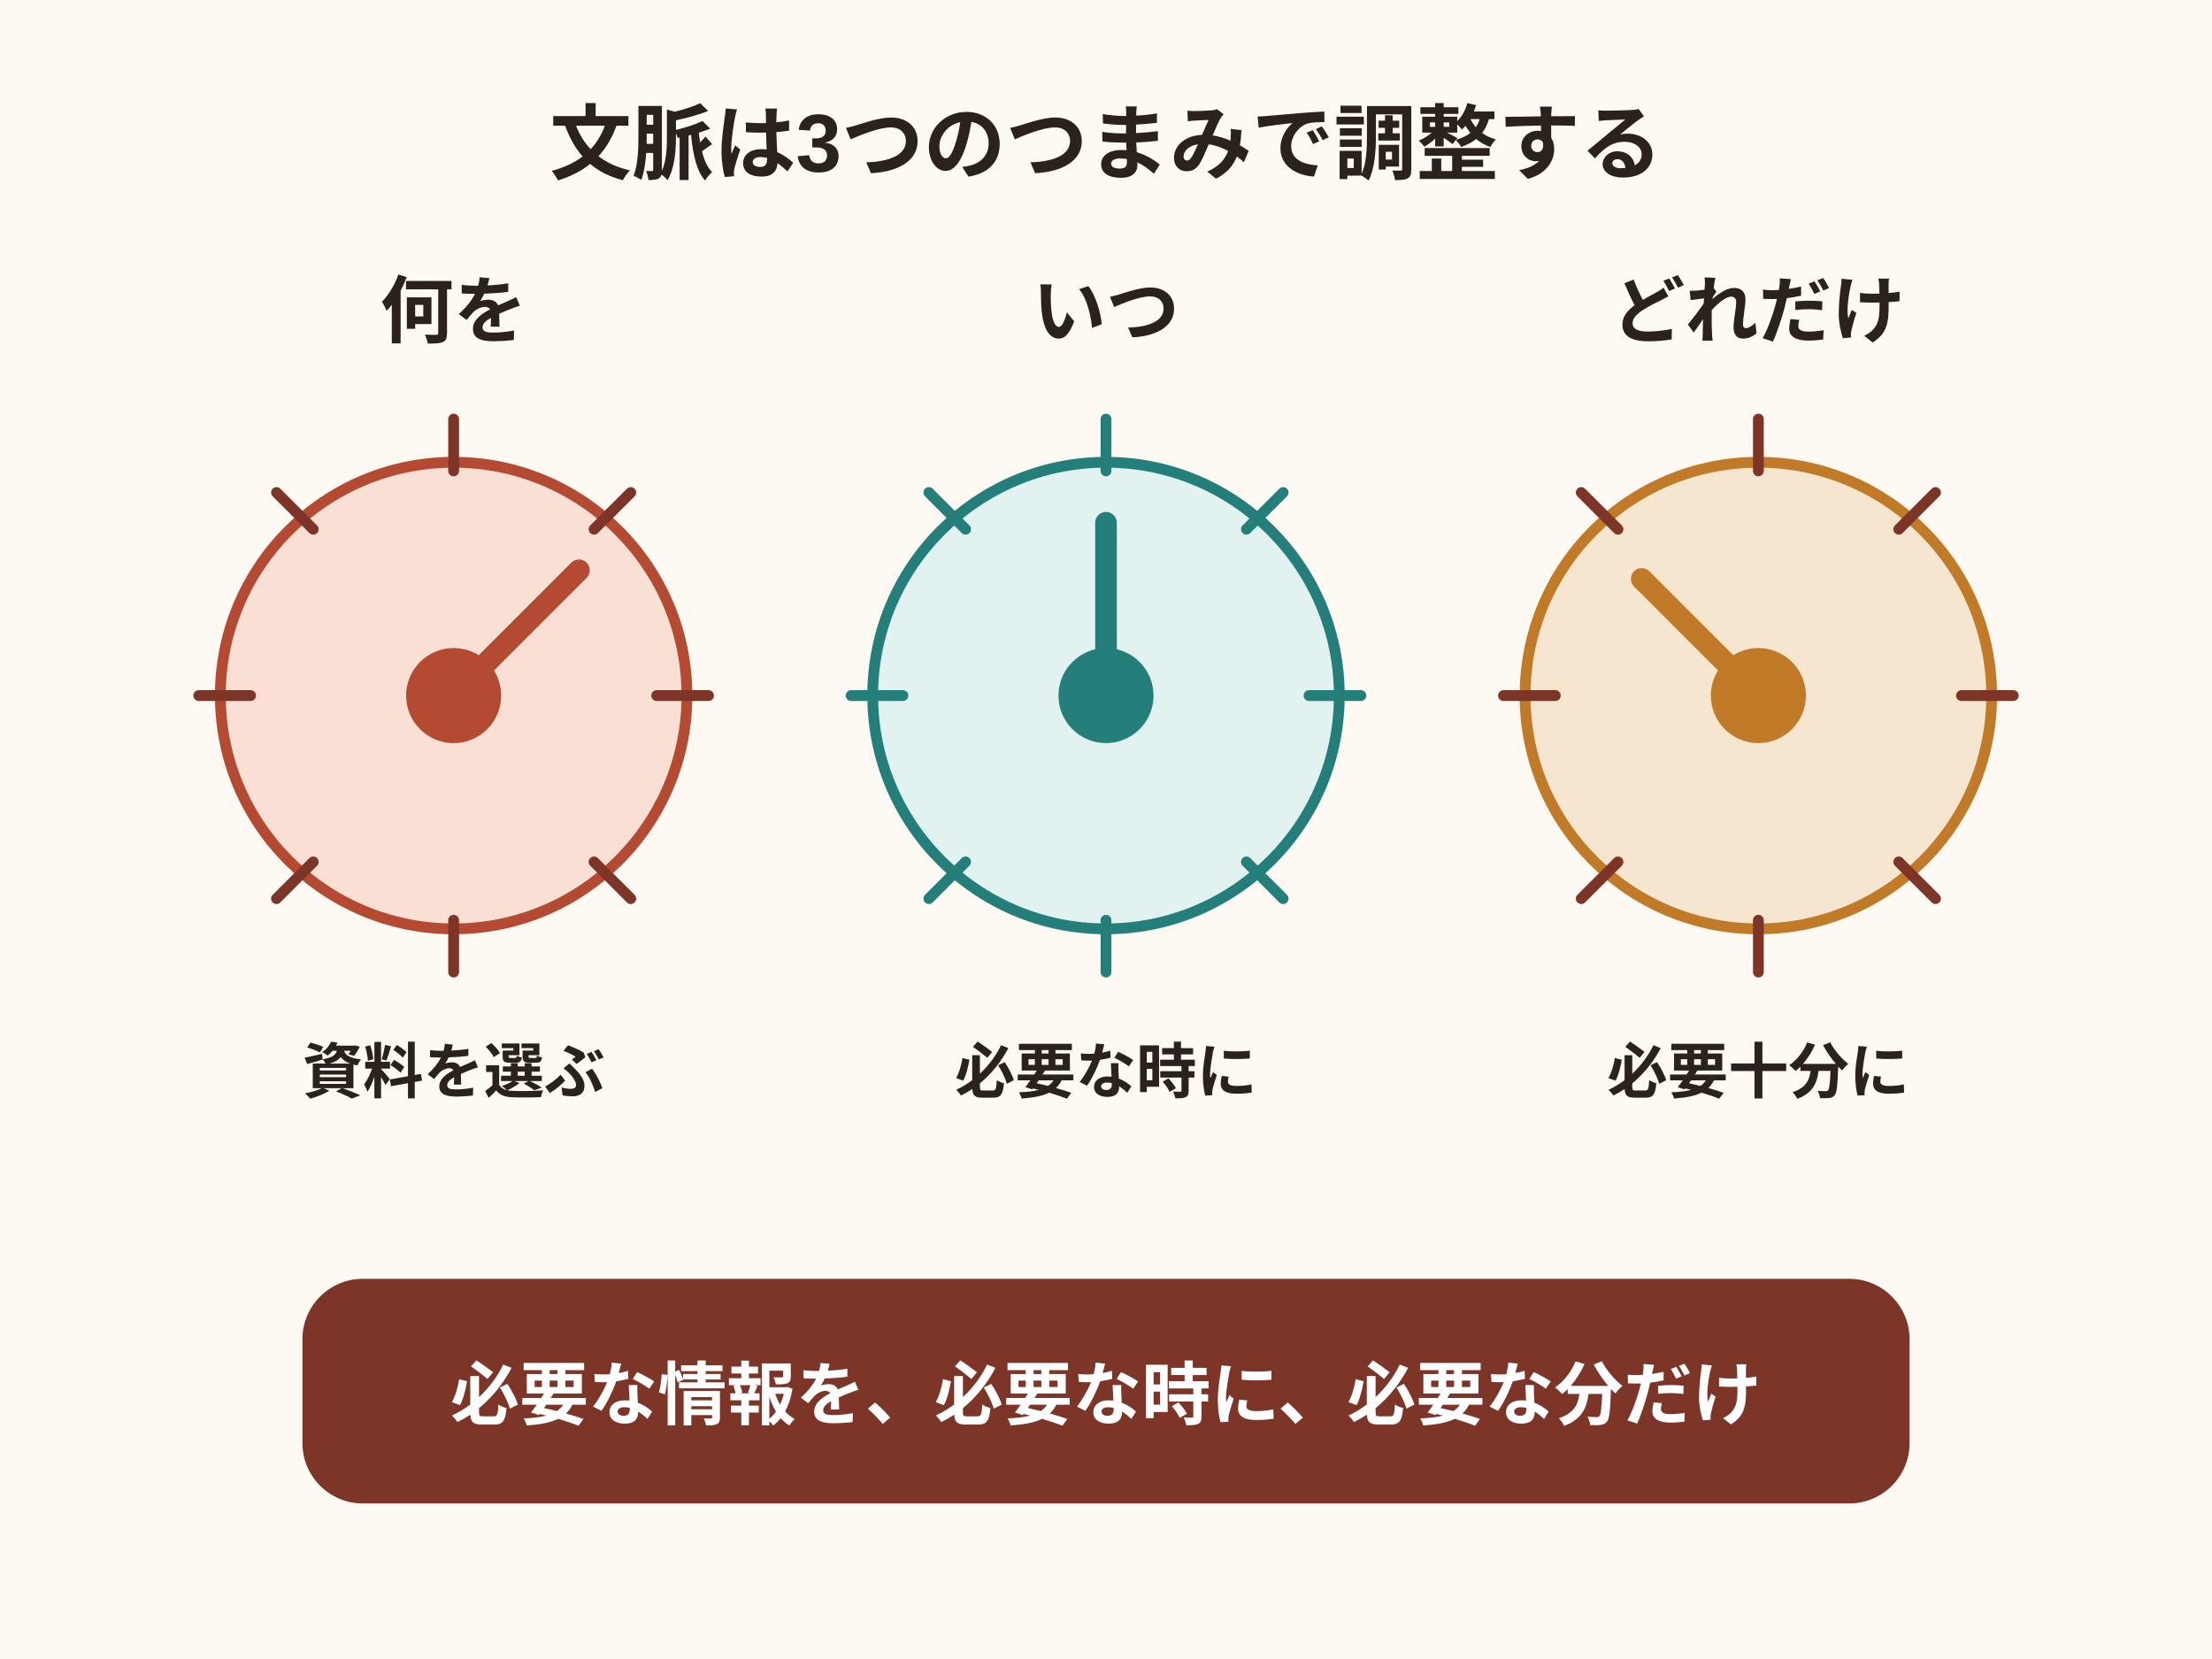
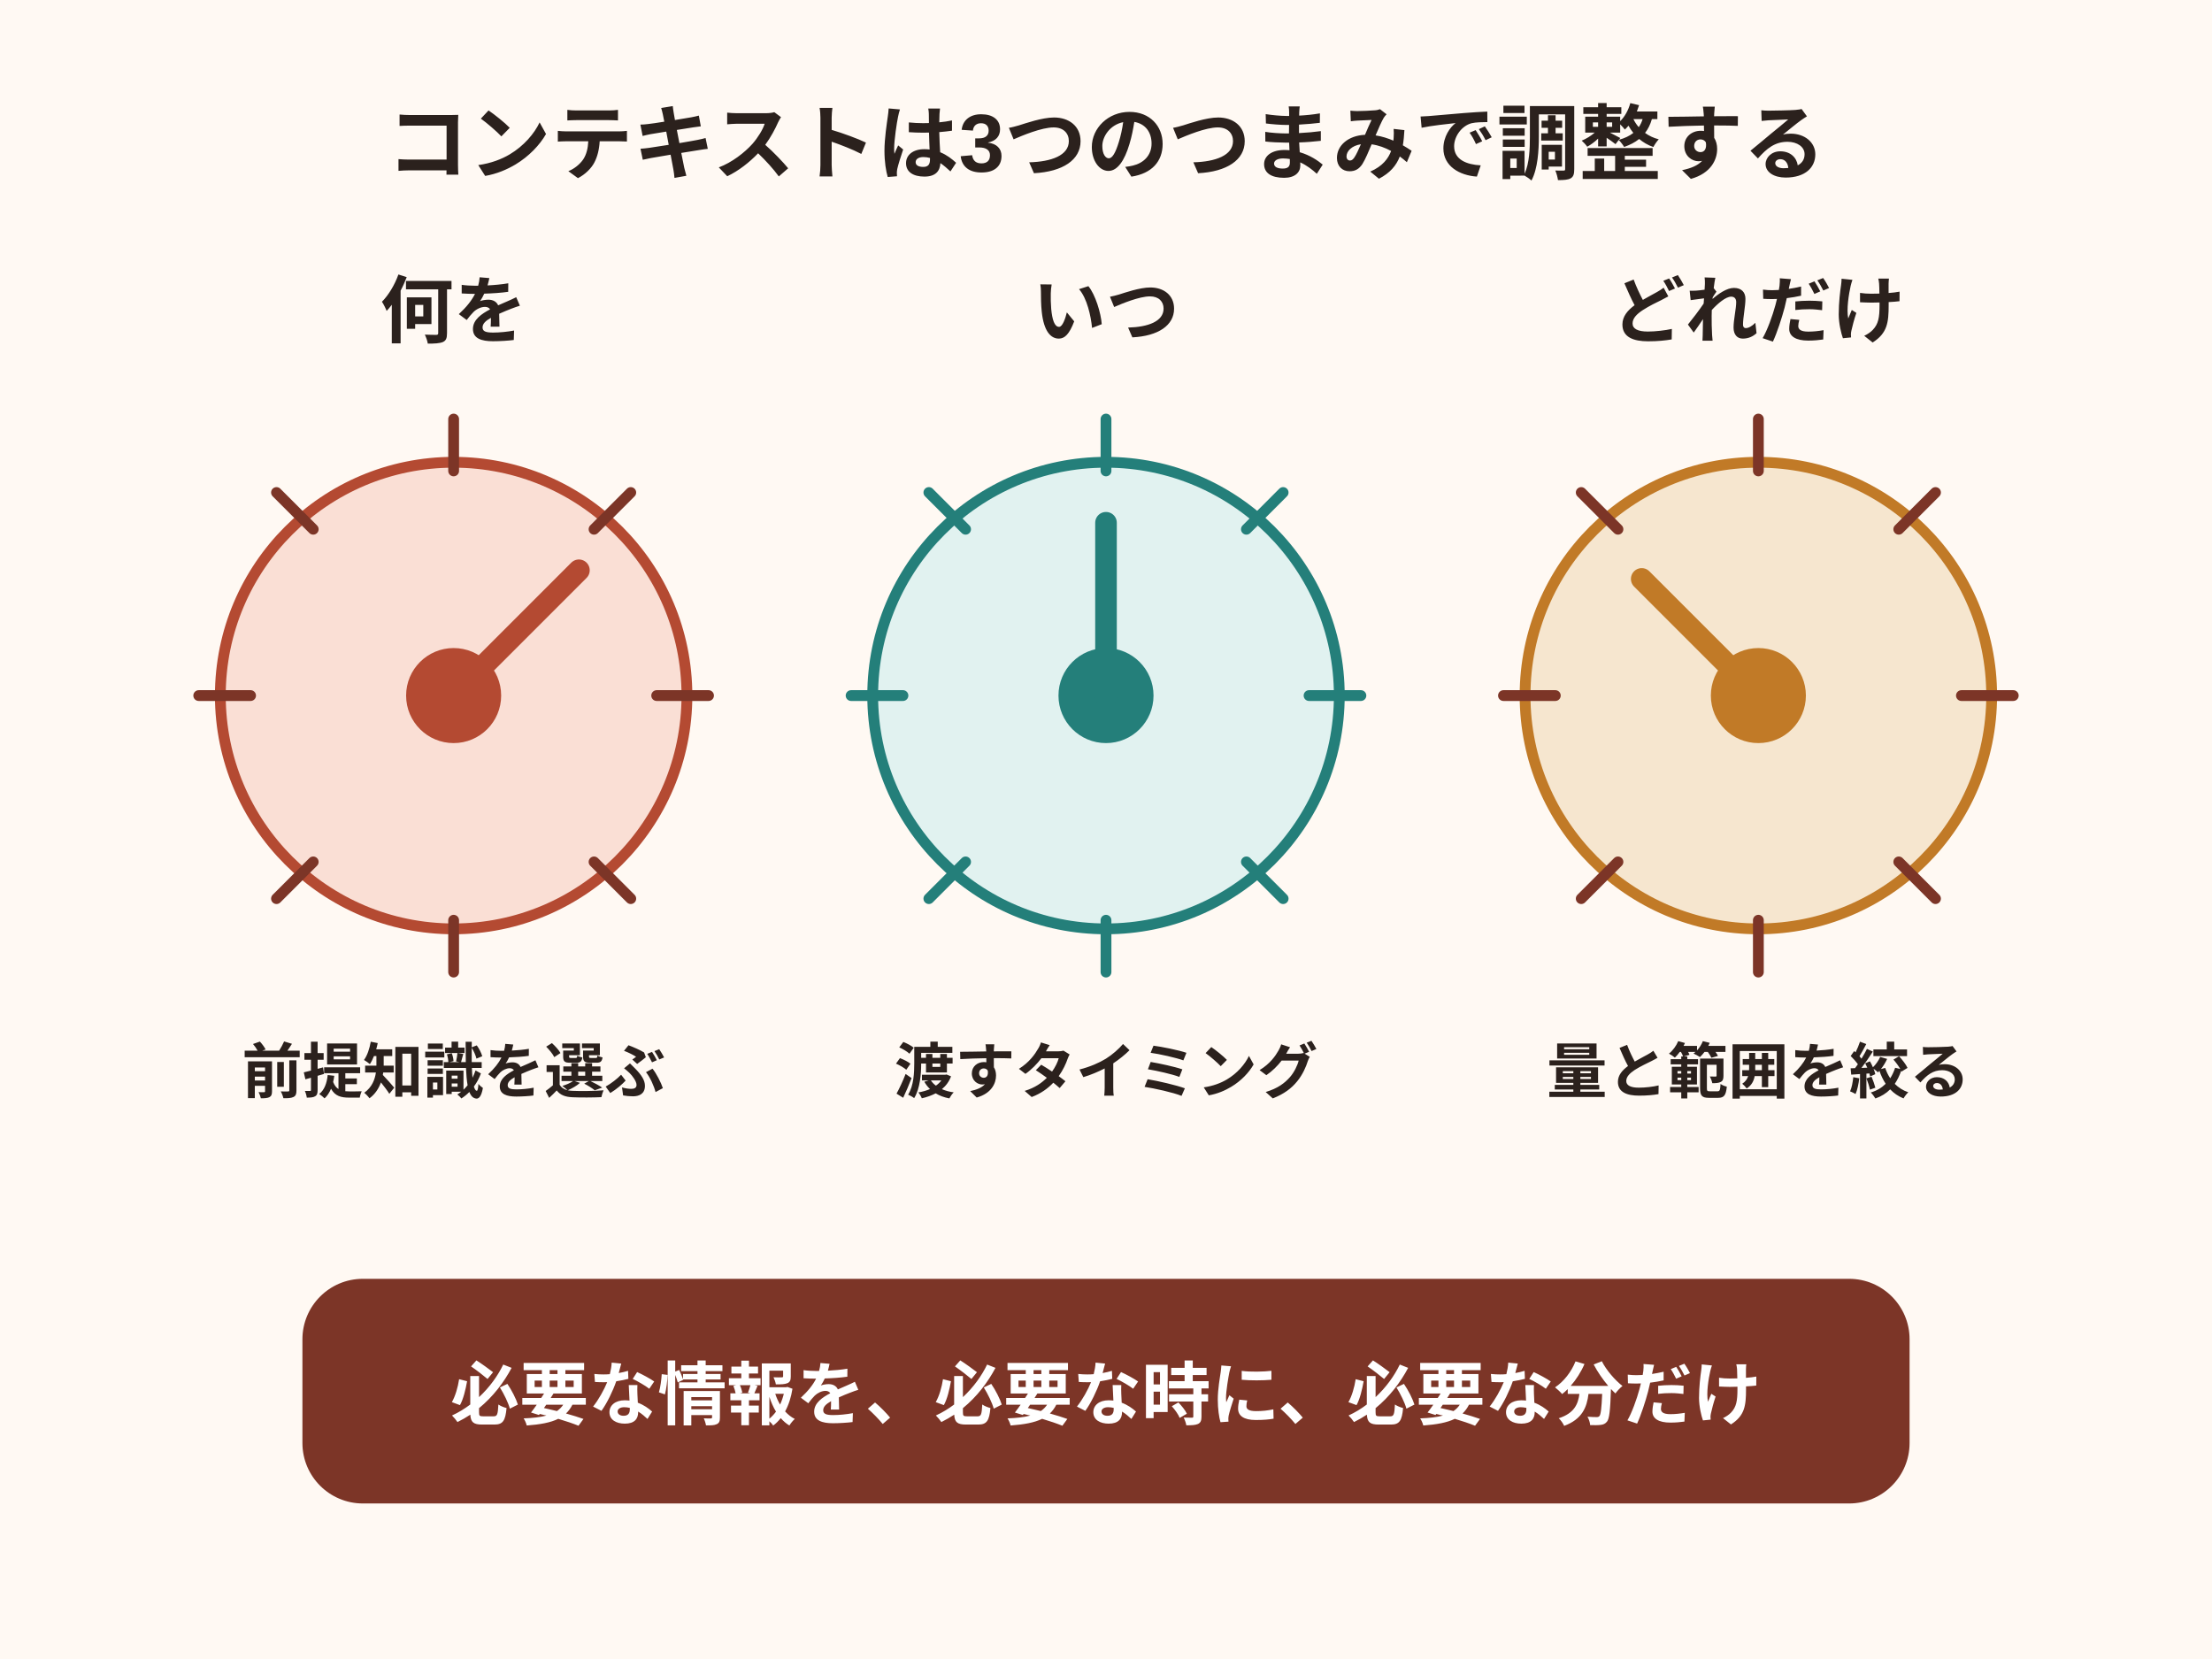
<svg xmlns="http://www.w3.org/2000/svg" width="1024" height="768" viewBox="0 0 1024 768">
  <defs>
    <style>
      text{font-family:'Hiragino Sans',Arial,sans-serif;fill:#2B211D}
      .h{font-weight:700}.m{fill:#6F5C52}.w{fill:#FFFFFF!important}
    </style>
  </defs>
  <rect width="1024" height="768" fill="#FFF9F3" />
-   <text x="512" y="80" text-anchor="middle" class="h" font-size="38">文脈は3つのつまみで調整する</text>
+   <text x="512" y="80" text-anchor="middle" class="h" font-size="38">コンテキストは3つのつまみで調整する</text>
  <g>
    <text x="210" y="156" text-anchor="middle" class="h" font-size="34" fill="#B44A32">何を</text>
    <circle cx="210" cy="322" r="108" fill="#FADFD5" stroke="#B44A32" stroke-width="5" />
    <circle cx="210" cy="322" r="22" fill="#B44A32" />
    <path d="M210 322L268 264" stroke="#B44A32" stroke-width="10" stroke-linecap="round" />
    <path d="M210 194V218M128 228L145 245M92 322H116M128 416L145 399M210 426V450M292 416L275 399M328 322H304M292 228L275 245" stroke="#7C3527" stroke-width="5" stroke-linecap="round" />
-     <text x="210" y="506" text-anchor="middle" class="h" font-size="28">資料を選ぶ</text>
+     <text x="210" y="506" text-anchor="middle" class="h" font-size="28">前提知識を選ぶ</text>
  </g>
  <g>
    <text x="512" y="156" text-anchor="middle" class="h" font-size="34" fill="#247F7A">いつ</text>
    <circle cx="512" cy="322" r="108" fill="#E1F2F0" stroke="#247F7A" stroke-width="5" />
    <circle cx="512" cy="322" r="22" fill="#247F7A" />
    <path d="M512 322L512 242" stroke="#247F7A" stroke-width="10" stroke-linecap="round" />
    <path d="M512 194V218M430 228L447 245M394 322H418M430 416L447 399M512 426V450M594 416L577 399M630 322H606M594 228L577 245" stroke="#247F7A" stroke-width="5" stroke-linecap="round" />
-     <text x="512" y="506" text-anchor="middle" class="h" font-size="28">必要な時に</text>
+     <text x="512" y="506" text-anchor="middle" class="h" font-size="28">渡すタイミング</text>
  </g>
  <g>
    <text x="814" y="156" text-anchor="middle" class="h" font-size="34" fill="#C17A27">どれだけ</text>
    <circle cx="814" cy="322" r="108" fill="#F6E6CF" stroke="#C17A27" stroke-width="5" />
    <circle cx="814" cy="322" r="22" fill="#C17A27" />
    <path d="M814 322L760 268" stroke="#C17A27" stroke-width="10" stroke-linecap="round" />
    <path d="M814 194V218M732 228L749 245M696 322H720M732 416L749 399M814 426V450M896 416L879 399M932 322H908M896 228L879 245" stroke="#7C3527" stroke-width="5" stroke-linecap="round" />
-     <text x="814" y="506" text-anchor="middle" class="h" font-size="28">必要十分に</text>
+     <text x="814" y="506" text-anchor="middle" class="h" font-size="28">量と範囲を絞る</text>
  </g>
  <rect x="140" y="592" width="744" height="104" rx="28" fill="#7C3527" />
  <text x="512" y="657" text-anchor="middle" class="h w" font-size="32" fill="#FFFFFF">必要な情報を、必要な時に、必要な分だけ</text>
</svg>
